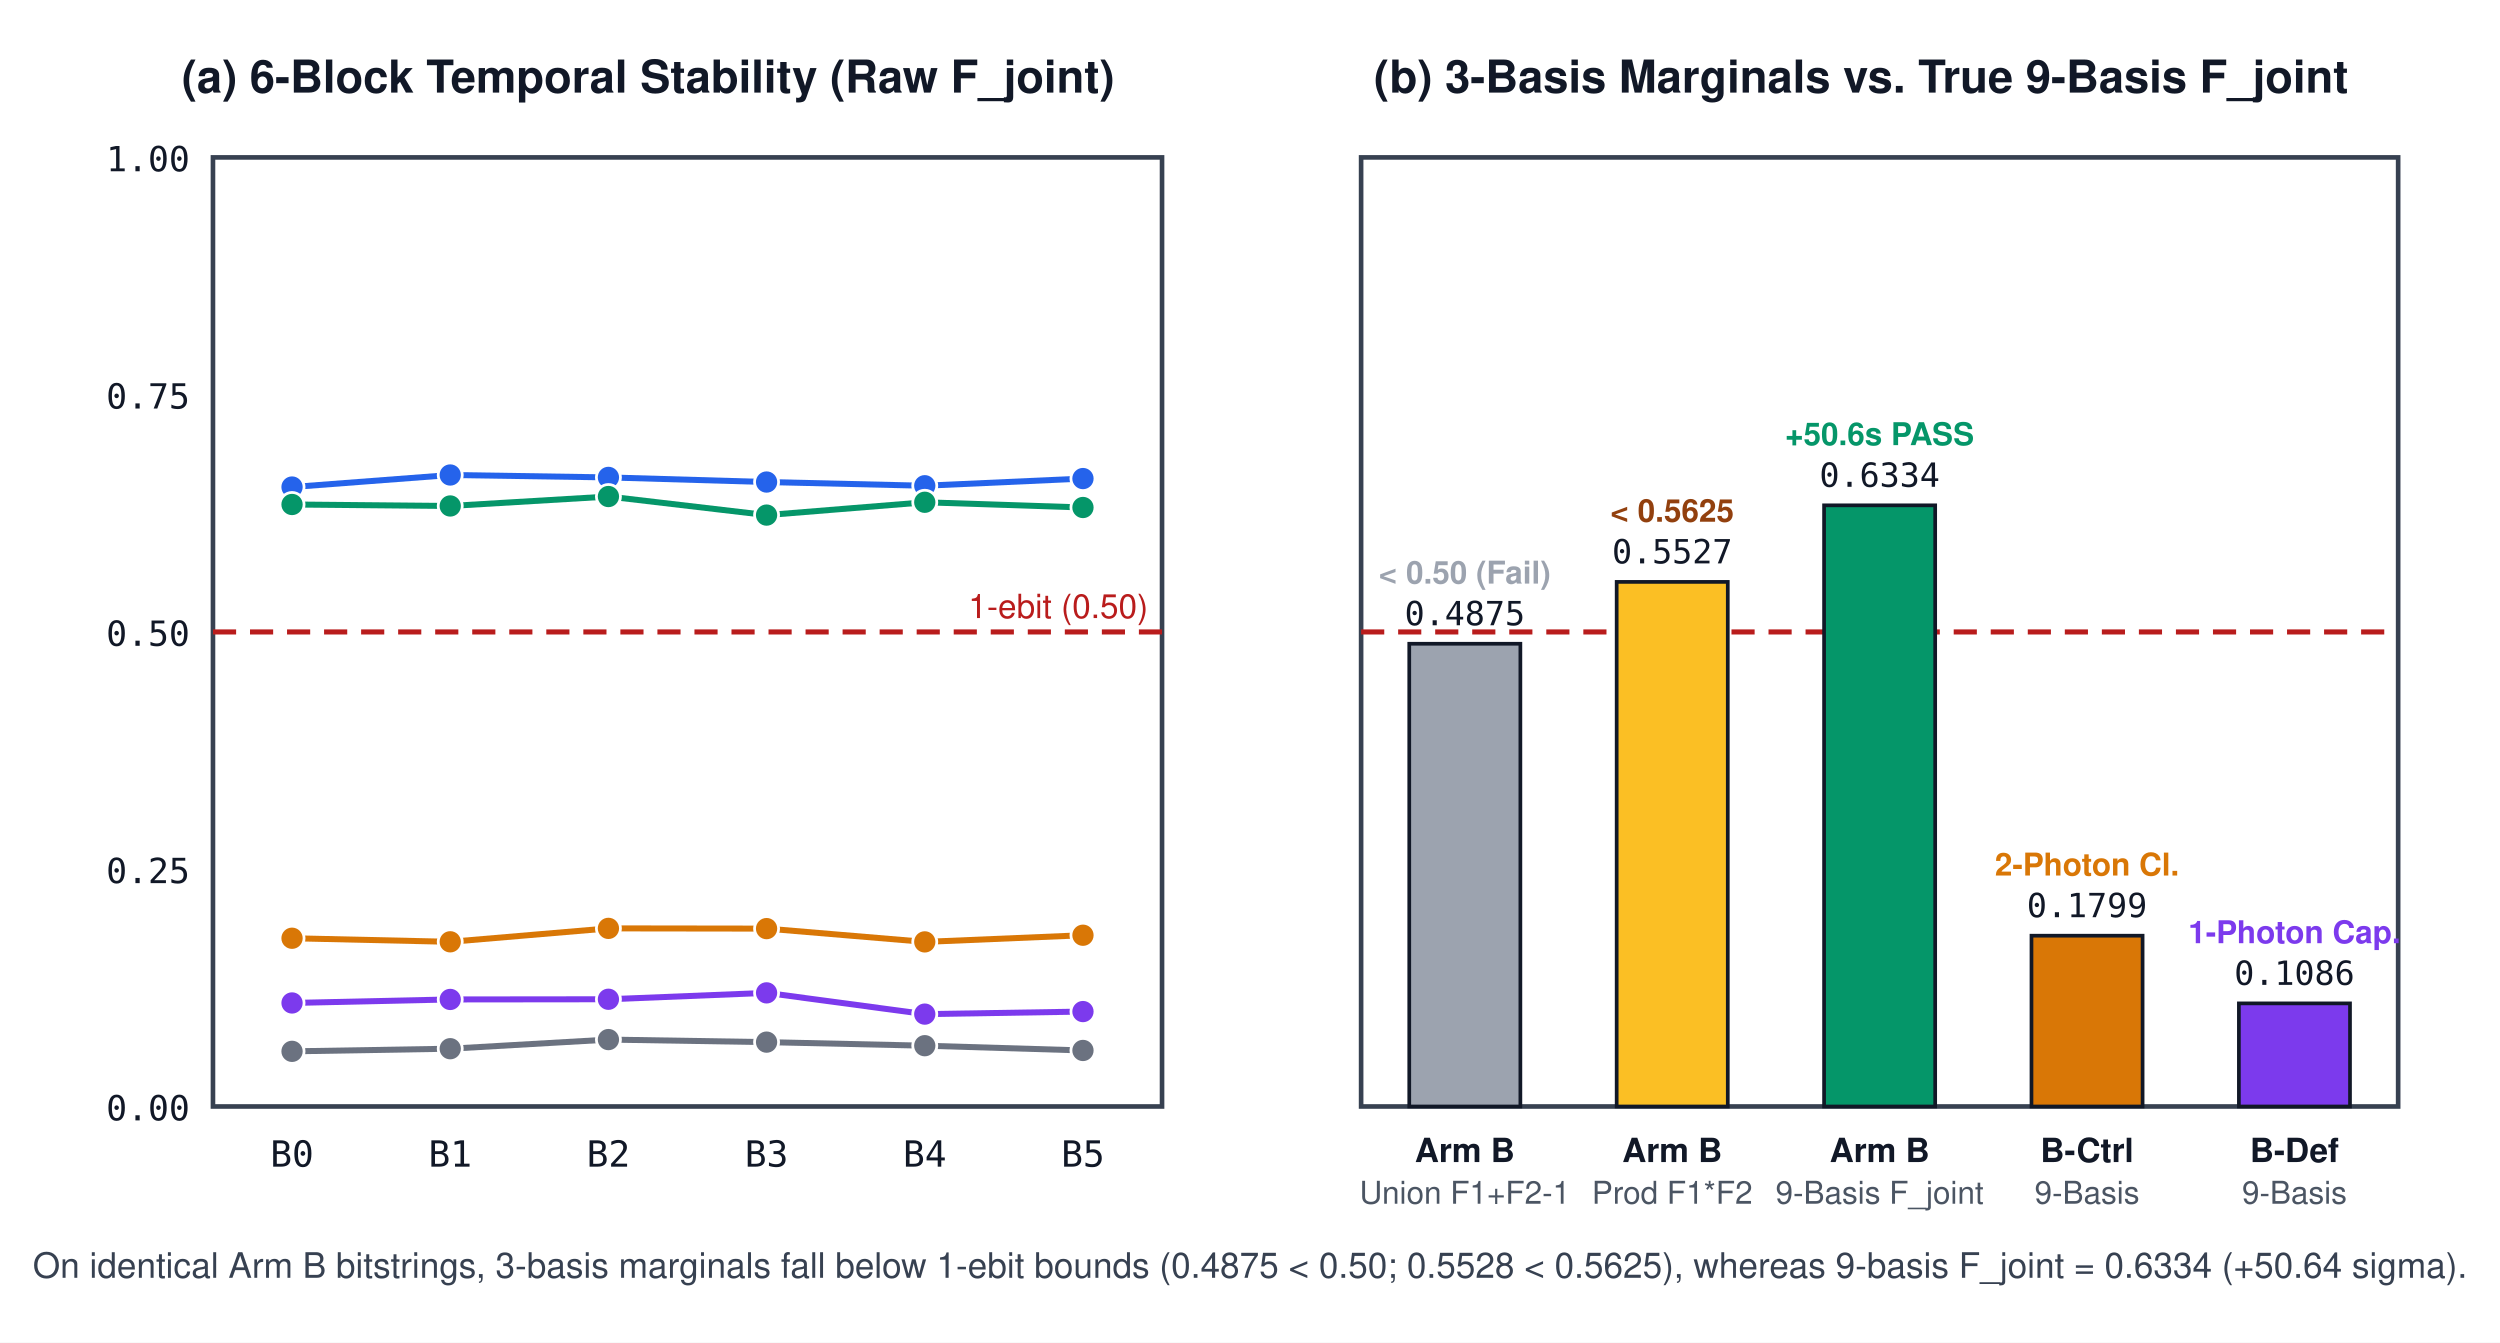
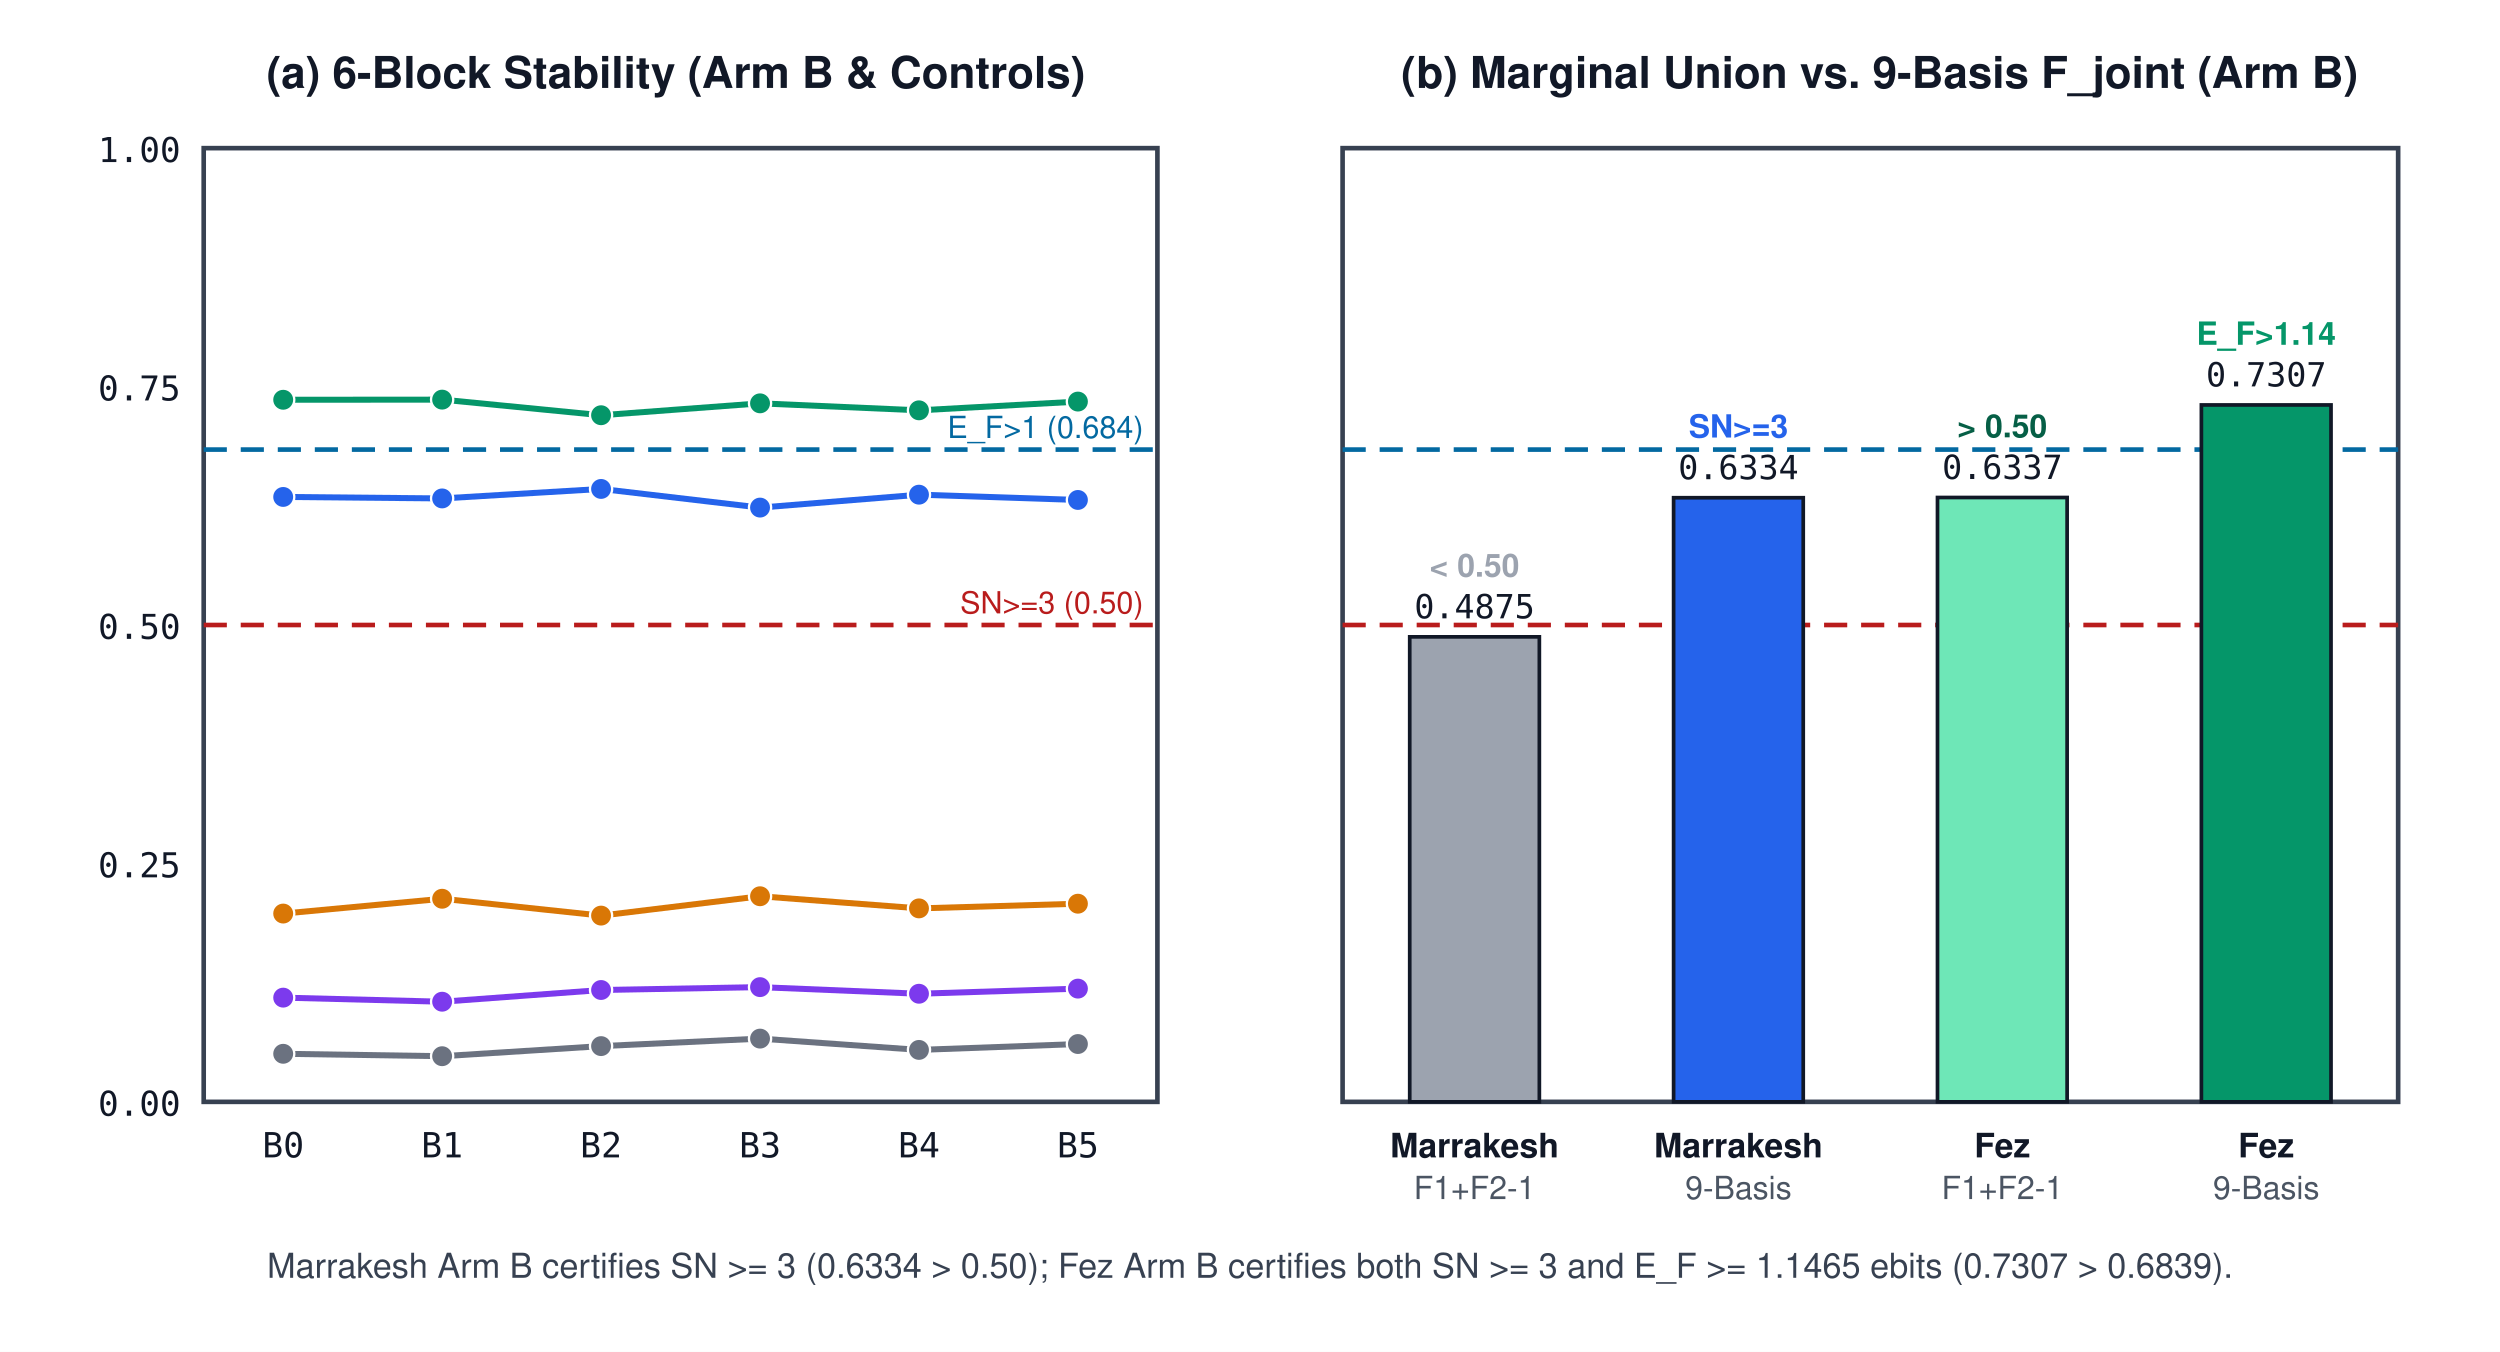
- <svg xmlns="http://www.w3.org/2000/svg" width="540" height="290" viewBox="0 0 540 290">
-   <rect x="0" y="0" width="540" height="290" fill="#ffffff" />
-   <text x="140.00" y="20.00" font-family="Helvetica, Arial, sans-serif" font-size="9.8" font-weight="bold" fill="#111827" text-anchor="middle">(a) 6-Block Temporal Stability (Raw F_joint)</text>
-   <rect x="46.00" y="34.00" width="205.00" height="205.00" fill="#ffffff" stroke="#374151" stroke-width="1.00" />
-   <line x1="46.00" y1="136.50" x2="251.00" y2="136.50" stroke="#b91c1c" stroke-width="1.10" stroke-dasharray="5,3" />
-   <text x="248.00" y="133.50" font-family="Helvetica, Arial, sans-serif" font-size="7.2" font-weight="normal" fill="#b91c1c" text-anchor="end">1-ebit (0.50)</text>
-   <text x="41.00" y="242.00" font-family="monospace" font-size="7.5" font-weight="normal" fill="#111827" text-anchor="end">0.00</text>
-   <text x="41.00" y="190.75" font-family="monospace" font-size="7.5" font-weight="normal" fill="#111827" text-anchor="end">0.25</text>
-   <text x="41.00" y="139.50" font-family="monospace" font-size="7.5" font-weight="normal" fill="#111827" text-anchor="end">0.50</text>
-   <text x="41.00" y="88.25" font-family="monospace" font-size="7.5" font-weight="normal" fill="#111827" text-anchor="end">0.75</text>
-   <text x="41.00" y="37.00" font-family="monospace" font-size="7.5" font-weight="normal" fill="#111827" text-anchor="end">1.00</text>
-   <text x="63.08" y="252.00" font-family="monospace" font-size="7.8" font-weight="normal" fill="#111827" text-anchor="middle">B0</text>
-   <text x="97.25" y="252.00" font-family="monospace" font-size="7.8" font-weight="normal" fill="#111827" text-anchor="middle">B1</text>
-   <text x="131.42" y="252.00" font-family="monospace" font-size="7.8" font-weight="normal" fill="#111827" text-anchor="middle">B2</text>
-   <text x="165.58" y="252.00" font-family="monospace" font-size="7.8" font-weight="normal" fill="#111827" text-anchor="middle">B3</text>
-   <text x="199.75" y="252.00" font-family="monospace" font-size="7.8" font-weight="normal" fill="#111827" text-anchor="middle">B4</text>
-   <text x="233.92" y="252.00" font-family="monospace" font-size="7.8" font-weight="normal" fill="#111827" text-anchor="middle">B5</text>
-   <line x1="63.08" y1="105.20" x2="97.25" y2="102.60" stroke="#2563eb" stroke-width="1.30" />
-   <line x1="97.25" y1="102.60" x2="131.42" y2="103.12" stroke="#2563eb" stroke-width="1.30" />
-   <line x1="131.42" y1="103.12" x2="165.58" y2="104.12" stroke="#2563eb" stroke-width="1.30" />
-   <line x1="165.58" y1="104.12" x2="199.75" y2="104.92" stroke="#2563eb" stroke-width="1.30" />
-   <line x1="199.75" y1="104.92" x2="233.92" y2="103.37" stroke="#2563eb" stroke-width="1.30" />
-   <circle cx="63.08" cy="105.20" r="2.60" fill="#2563eb" stroke="#ffffff" stroke-width="0.60" />
-   <circle cx="97.25" cy="102.60" r="2.60" fill="#2563eb" stroke="#ffffff" stroke-width="0.60" />
-   <circle cx="131.42" cy="103.12" r="2.60" fill="#2563eb" stroke="#ffffff" stroke-width="0.60" />
-   <circle cx="165.58" cy="104.12" r="2.60" fill="#2563eb" stroke="#ffffff" stroke-width="0.60" />
-   <circle cx="199.75" cy="104.92" r="2.60" fill="#2563eb" stroke="#ffffff" stroke-width="0.60" />
-   <circle cx="233.92" cy="103.37" r="2.60" fill="#2563eb" stroke="#ffffff" stroke-width="0.60" />
-   <line x1="63.08" y1="108.97" x2="97.25" y2="109.29" stroke="#059669" stroke-width="1.30" />
-   <line x1="97.25" y1="109.29" x2="131.42" y2="107.25" stroke="#059669" stroke-width="1.30" />
-   <line x1="131.42" y1="107.25" x2="165.58" y2="111.26" stroke="#059669" stroke-width="1.30" />
-   <line x1="165.58" y1="111.26" x2="199.75" y2="108.49" stroke="#059669" stroke-width="1.30" />
-   <line x1="199.75" y1="108.49" x2="233.92" y2="109.62" stroke="#059669" stroke-width="1.30" />
-   <circle cx="63.08" cy="108.97" r="2.60" fill="#059669" stroke="#ffffff" stroke-width="0.60" />
-   <circle cx="97.25" cy="109.29" r="2.60" fill="#059669" stroke="#ffffff" stroke-width="0.60" />
-   <circle cx="131.42" cy="107.25" r="2.60" fill="#059669" stroke="#ffffff" stroke-width="0.60" />
-   <circle cx="165.58" cy="111.26" r="2.60" fill="#059669" stroke="#ffffff" stroke-width="0.60" />
-   <circle cx="199.75" cy="108.49" r="2.60" fill="#059669" stroke="#ffffff" stroke-width="0.60" />
-   <circle cx="233.92" cy="109.62" r="2.60" fill="#059669" stroke="#ffffff" stroke-width="0.60" />
-   <line x1="63.08" y1="202.66" x2="97.25" y2="203.43" stroke="#d97706" stroke-width="1.30" />
-   <line x1="97.25" y1="203.43" x2="131.42" y2="200.53" stroke="#d97706" stroke-width="1.30" />
-   <line x1="131.42" y1="200.53" x2="165.58" y2="200.58" stroke="#d97706" stroke-width="1.30" />
-   <line x1="165.58" y1="200.58" x2="199.75" y2="203.45" stroke="#d97706" stroke-width="1.30" />
-   <line x1="199.75" y1="203.45" x2="233.92" y2="202.01" stroke="#d97706" stroke-width="1.30" />
-   <circle cx="63.08" cy="202.66" r="2.60" fill="#d97706" stroke="#ffffff" stroke-width="0.60" />
-   <circle cx="97.25" cy="203.43" r="2.60" fill="#d97706" stroke="#ffffff" stroke-width="0.60" />
-   <circle cx="131.42" cy="200.53" r="2.60" fill="#d97706" stroke="#ffffff" stroke-width="0.60" />
-   <circle cx="165.58" cy="200.58" r="2.60" fill="#d97706" stroke="#ffffff" stroke-width="0.60" />
-   <circle cx="199.75" cy="203.45" r="2.60" fill="#d97706" stroke="#ffffff" stroke-width="0.60" />
-   <circle cx="233.92" cy="202.01" r="2.60" fill="#d97706" stroke="#ffffff" stroke-width="0.60" />
-   <line x1="63.08" y1="216.64" x2="97.25" y2="215.88" stroke="#7c3aed" stroke-width="1.30" />
-   <line x1="97.25" y1="215.88" x2="131.42" y2="215.84" stroke="#7c3aed" stroke-width="1.30" />
-   <line x1="131.42" y1="215.84" x2="165.58" y2="214.46" stroke="#7c3aed" stroke-width="1.30" />
-   <line x1="165.58" y1="214.46" x2="199.75" y2="219.05" stroke="#7c3aed" stroke-width="1.30" />
-   <line x1="199.75" y1="219.05" x2="233.92" y2="218.50" stroke="#7c3aed" stroke-width="1.30" />
-   <circle cx="63.08" cy="216.64" r="2.60" fill="#7c3aed" stroke="#ffffff" stroke-width="0.60" />
-   <circle cx="97.25" cy="215.88" r="2.60" fill="#7c3aed" stroke="#ffffff" stroke-width="0.60" />
-   <circle cx="131.42" cy="215.84" r="2.60" fill="#7c3aed" stroke="#ffffff" stroke-width="0.60" />
-   <circle cx="165.58" cy="214.46" r="2.60" fill="#7c3aed" stroke="#ffffff" stroke-width="0.60" />
-   <circle cx="199.75" cy="219.05" r="2.60" fill="#7c3aed" stroke="#ffffff" stroke-width="0.60" />
-   <circle cx="233.92" cy="218.50" r="2.60" fill="#7c3aed" stroke="#ffffff" stroke-width="0.60" />
-   <line x1="63.08" y1="227.09" x2="97.25" y2="226.52" stroke="#6b7280" stroke-width="1.30" />
-   <line x1="97.25" y1="226.52" x2="131.42" y2="224.55" stroke="#6b7280" stroke-width="1.30" />
-   <line x1="131.42" y1="224.55" x2="165.58" y2="225.10" stroke="#6b7280" stroke-width="1.30" />
-   <line x1="165.58" y1="225.10" x2="199.75" y2="225.87" stroke="#6b7280" stroke-width="1.30" />
-   <line x1="199.75" y1="225.87" x2="233.92" y2="226.90" stroke="#6b7280" stroke-width="1.30" />
-   <circle cx="63.08" cy="227.09" r="2.60" fill="#6b7280" stroke="#ffffff" stroke-width="0.60" />
-   <circle cx="97.25" cy="226.52" r="2.60" fill="#6b7280" stroke="#ffffff" stroke-width="0.60" />
-   <circle cx="131.42" cy="224.55" r="2.60" fill="#6b7280" stroke="#ffffff" stroke-width="0.60" />
-   <circle cx="165.58" cy="225.10" r="2.60" fill="#6b7280" stroke="#ffffff" stroke-width="0.60" />
-   <circle cx="199.75" cy="225.87" r="2.60" fill="#6b7280" stroke="#ffffff" stroke-width="0.60" />
-   <circle cx="233.92" cy="226.90" r="2.60" fill="#6b7280" stroke="#ffffff" stroke-width="0.60" />
-   <text x="402.00" y="20.00" font-family="Helvetica, Arial, sans-serif" font-size="9.8" font-weight="bold" fill="#111827" text-anchor="middle">(b) 3-Basis Marginals vs. True 9-Basis F_joint</text>
-   <rect x="294.00" y="34.00" width="224.00" height="205.00" fill="#ffffff" stroke="#374151" stroke-width="1.00" />
-   <line x1="294.00" y1="136.50" x2="518.00" y2="136.50" stroke="#b91c1c" stroke-width="1.10" stroke-dasharray="5,3" />
-   <rect x="304.40" y="139.05" width="24.00" height="99.95" fill="#9ca3af" stroke="#111827" stroke-width="0.80" />
-   <text x="316.40" y="126.05" font-family="Helvetica, Arial, sans-serif" font-size="6.8" font-weight="bold" fill="#9ca3af" text-anchor="middle">&lt; 0.50 (Fail)</text>
-   <text x="316.40" y="135.05" font-family="monospace" font-size="7.2" font-weight="normal" fill="#111827" text-anchor="middle">0.4875</text>
-   <text x="316.40" y="251.00" font-family="Helvetica, Arial, sans-serif" font-size="7.2" font-weight="bold" fill="#111827" text-anchor="middle">Arm B</text>
-   <text x="316.40" y="260.00" font-family="Helvetica, Arial, sans-serif" font-size="6.8" font-weight="normal" fill="#4b5563" text-anchor="middle">Union F1+F2-1</text>
-   <rect x="349.20" y="125.69" width="24.00" height="113.31" fill="#fbbf24" stroke="#111827" stroke-width="0.80" />
-   <text x="361.20" y="112.69" font-family="Helvetica, Arial, sans-serif" font-size="6.8" font-weight="bold" fill="#92400e" text-anchor="middle">&lt; 0.5625</text>
-   <text x="361.20" y="121.69" font-family="monospace" font-size="7.2" font-weight="normal" fill="#111827" text-anchor="middle">0.5527</text>
-   <text x="361.20" y="251.00" font-family="Helvetica, Arial, sans-serif" font-size="7.2" font-weight="bold" fill="#111827" text-anchor="middle">Arm B</text>
-   <text x="361.20" y="260.00" font-family="Helvetica, Arial, sans-serif" font-size="6.8" font-weight="normal" fill="#4b5563" text-anchor="middle">Prod F1*F2</text>
-   <rect x="394.00" y="109.15" width="24.00" height="129.85" fill="#059669" stroke="#111827" stroke-width="0.80" />
-   <text x="406.00" y="96.15" font-family="Helvetica, Arial, sans-serif" font-size="6.8" font-weight="bold" fill="#059669" text-anchor="middle">+50.6s PASS</text>
-   <text x="406.00" y="105.15" font-family="monospace" font-size="7.2" font-weight="normal" fill="#111827" text-anchor="middle">0.6334</text>
-   <text x="406.00" y="251.00" font-family="Helvetica, Arial, sans-serif" font-size="7.2" font-weight="bold" fill="#111827" text-anchor="middle">Arm B</text>
-   <text x="406.00" y="260.00" font-family="Helvetica, Arial, sans-serif" font-size="6.8" font-weight="normal" fill="#4b5563" text-anchor="middle">9-Basis F_joint</text>
-   <rect x="438.80" y="202.11" width="24.00" height="36.89" fill="#d97706" stroke="#111827" stroke-width="0.80" />
-   <text x="450.80" y="189.11" font-family="Helvetica, Arial, sans-serif" font-size="6.8" font-weight="bold" fill="#d97706" text-anchor="middle">2-Photon Cl.</text>
-   <text x="450.80" y="198.11" font-family="monospace" font-size="7.2" font-weight="normal" fill="#111827" text-anchor="middle">0.1799</text>
-   <text x="450.80" y="251.00" font-family="Helvetica, Arial, sans-serif" font-size="7.2" font-weight="bold" fill="#111827" text-anchor="middle">B-Ctrl</text>
-   <text x="450.80" y="260.00" font-family="Helvetica, Arial, sans-serif" font-size="6.8" font-weight="normal" fill="#4b5563" text-anchor="middle">9-Basis</text>
-   <rect x="483.60" y="216.73" width="24.00" height="22.27" fill="#7c3aed" stroke="#111827" stroke-width="0.80" />
-   <text x="495.60" y="203.73" font-family="Helvetica, Arial, sans-serif" font-size="6.8" font-weight="bold" fill="#7c3aed" text-anchor="middle">1-Photon Cap.</text>
-   <text x="495.60" y="212.73" font-family="monospace" font-size="7.2" font-weight="normal" fill="#111827" text-anchor="middle">0.1086</text>
-   <text x="495.60" y="251.00" font-family="Helvetica, Arial, sans-serif" font-size="7.2" font-weight="bold" fill="#111827" text-anchor="middle">B-Def</text>
-   <text x="495.60" y="260.00" font-family="Helvetica, Arial, sans-serif" font-size="6.8" font-weight="normal" fill="#4b5563" text-anchor="middle">9-Basis</text>
-   <text x="270.00" y="276.00" font-family="Helvetica, Arial, sans-serif" font-size="7.6" font-weight="normal" fill="#374151" text-anchor="middle">On identical Arm B bitstrings, 3-basis marginals fall below 1-ebit bounds (0.4875 &lt; 0.50; 0.5528 &lt; 0.5625), whereas 9-basis F_joint = 0.6334 (+50.64 sigma).</text>
+ <svg xmlns="http://www.w3.org/2000/svg" width="540" height="292" viewBox="0 0 540 292">
+   <rect x="0" y="0" width="540" height="292" fill="#ffffff" />
+   <text x="146.00" y="19.00" font-family="Helvetica, Arial, sans-serif" font-size="9.5" font-weight="bold" fill="#111827" text-anchor="middle">(a) 6-Block Stability (Arm B &amp; Controls)</text>
+   <rect x="44.00" y="32.00" width="206.00" height="206.00" fill="#ffffff" stroke="#374151" stroke-width="1.00" />
+   <line x1="44.00" y1="97.11" x2="250.00" y2="97.11" stroke="#0369a1" stroke-width="1.00" stroke-dasharray="5,3" />
+   <text x="247.00" y="94.61" font-family="Helvetica, Arial, sans-serif" font-size="6.6" font-weight="normal" fill="#0369a1" text-anchor="end">E_F&gt;1 (0.684)</text>
+   <line x1="44.00" y1="135.00" x2="250.00" y2="135.00" stroke="#b91c1c" stroke-width="1.00" stroke-dasharray="5,3" />
+   <text x="247.00" y="132.50" font-family="Helvetica, Arial, sans-serif" font-size="6.6" font-weight="normal" fill="#b91c1c" text-anchor="end">SN&gt;=3 (0.50)</text>
+   <text x="39.00" y="241.00" font-family="monospace" font-size="7.4" font-weight="normal" fill="#111827" text-anchor="end">0.00</text>
+   <text x="39.00" y="189.50" font-family="monospace" font-size="7.4" font-weight="normal" fill="#111827" text-anchor="end">0.25</text>
+   <text x="39.00" y="138.00" font-family="monospace" font-size="7.4" font-weight="normal" fill="#111827" text-anchor="end">0.50</text>
+   <text x="39.00" y="86.50" font-family="monospace" font-size="7.4" font-weight="normal" fill="#111827" text-anchor="end">0.75</text>
+   <text x="39.00" y="35.00" font-family="monospace" font-size="7.4" font-weight="normal" fill="#111827" text-anchor="end">1.00</text>
+   <text x="61.17" y="250.00" font-family="monospace" font-size="7.5" font-weight="normal" fill="#111827" text-anchor="middle">B0</text>
+   <text x="95.50" y="250.00" font-family="monospace" font-size="7.5" font-weight="normal" fill="#111827" text-anchor="middle">B1</text>
+   <text x="129.83" y="250.00" font-family="monospace" font-size="7.5" font-weight="normal" fill="#111827" text-anchor="middle">B2</text>
+   <text x="164.17" y="250.00" font-family="monospace" font-size="7.5" font-weight="normal" fill="#111827" text-anchor="middle">B3</text>
+   <text x="198.50" y="250.00" font-family="monospace" font-size="7.5" font-weight="normal" fill="#111827" text-anchor="middle">B4</text>
+   <text x="232.83" y="250.00" font-family="monospace" font-size="7.5" font-weight="normal" fill="#111827" text-anchor="middle">B5</text>
+   <line x1="61.17" y1="86.35" x2="95.50" y2="86.32" stroke="#059669" stroke-width="1.30" />
+   <line x1="95.50" y1="86.32" x2="129.83" y2="89.69" stroke="#059669" stroke-width="1.30" />
+   <line x1="129.83" y1="89.69" x2="164.17" y2="87.12" stroke="#059669" stroke-width="1.30" />
+   <line x1="164.17" y1="87.12" x2="198.50" y2="88.63" stroke="#059669" stroke-width="1.30" />
+   <line x1="198.50" y1="88.63" x2="232.83" y2="86.74" stroke="#059669" stroke-width="1.30" />
+   <circle cx="61.17" cy="86.35" r="2.40" fill="#059669" stroke="#ffffff" stroke-width="0.50" />
+   <circle cx="95.50" cy="86.32" r="2.40" fill="#059669" stroke="#ffffff" stroke-width="0.50" />
+   <circle cx="129.83" cy="89.69" r="2.40" fill="#059669" stroke="#ffffff" stroke-width="0.50" />
+   <circle cx="164.17" cy="87.12" r="2.40" fill="#059669" stroke="#ffffff" stroke-width="0.50" />
+   <circle cx="198.50" cy="88.63" r="2.40" fill="#059669" stroke="#ffffff" stroke-width="0.50" />
+   <circle cx="232.83" cy="86.74" r="2.40" fill="#059669" stroke="#ffffff" stroke-width="0.50" />
+   <line x1="61.17" y1="107.34" x2="95.50" y2="107.66" stroke="#2563eb" stroke-width="1.30" />
+   <line x1="95.50" y1="107.66" x2="129.83" y2="105.61" stroke="#2563eb" stroke-width="1.30" />
+   <line x1="129.83" y1="105.61" x2="164.17" y2="109.64" stroke="#2563eb" stroke-width="1.30" />
+   <line x1="164.17" y1="109.64" x2="198.50" y2="106.85" stroke="#2563eb" stroke-width="1.30" />
+   <line x1="198.50" y1="106.85" x2="232.83" y2="107.99" stroke="#2563eb" stroke-width="1.30" />
+   <circle cx="61.17" cy="107.34" r="2.40" fill="#2563eb" stroke="#ffffff" stroke-width="0.50" />
+   <circle cx="95.50" cy="107.66" r="2.40" fill="#2563eb" stroke="#ffffff" stroke-width="0.50" />
+   <circle cx="129.83" cy="105.61" r="2.40" fill="#2563eb" stroke="#ffffff" stroke-width="0.50" />
+   <circle cx="164.17" cy="109.64" r="2.40" fill="#2563eb" stroke="#ffffff" stroke-width="0.50" />
+   <circle cx="198.50" cy="106.85" r="2.40" fill="#2563eb" stroke="#ffffff" stroke-width="0.50" />
+   <circle cx="232.83" cy="107.99" r="2.40" fill="#2563eb" stroke="#ffffff" stroke-width="0.50" />
+   <line x1="61.17" y1="197.33" x2="95.50" y2="194.13" stroke="#d97706" stroke-width="1.30" />
+   <line x1="95.50" y1="194.13" x2="129.83" y2="197.77" stroke="#d97706" stroke-width="1.30" />
+   <line x1="129.83" y1="197.77" x2="164.17" y2="193.59" stroke="#d97706" stroke-width="1.30" />
+   <line x1="164.17" y1="193.59" x2="198.50" y2="196.21" stroke="#d97706" stroke-width="1.30" />
+   <line x1="198.50" y1="196.21" x2="232.83" y2="195.20" stroke="#d97706" stroke-width="1.30" />
+   <circle cx="61.17" cy="197.33" r="2.40" fill="#d97706" stroke="#ffffff" stroke-width="0.50" />
+   <circle cx="95.50" cy="194.13" r="2.40" fill="#d97706" stroke="#ffffff" stroke-width="0.50" />
+   <circle cx="129.83" cy="197.77" r="2.40" fill="#d97706" stroke="#ffffff" stroke-width="0.50" />
+   <circle cx="164.17" cy="193.59" r="2.40" fill="#d97706" stroke="#ffffff" stroke-width="0.50" />
+   <circle cx="198.50" cy="196.21" r="2.40" fill="#d97706" stroke="#ffffff" stroke-width="0.50" />
+   <circle cx="232.83" cy="195.20" r="2.40" fill="#d97706" stroke="#ffffff" stroke-width="0.50" />
+   <line x1="61.17" y1="215.49" x2="95.50" y2="216.37" stroke="#7c3aed" stroke-width="1.30" />
+   <line x1="95.50" y1="216.37" x2="129.83" y2="213.84" stroke="#7c3aed" stroke-width="1.30" />
+   <line x1="129.83" y1="213.84" x2="164.17" y2="213.22" stroke="#7c3aed" stroke-width="1.30" />
+   <line x1="164.17" y1="213.22" x2="198.50" y2="214.65" stroke="#7c3aed" stroke-width="1.30" />
+   <line x1="198.50" y1="214.65" x2="232.83" y2="213.54" stroke="#7c3aed" stroke-width="1.30" />
+   <circle cx="61.17" cy="215.49" r="2.40" fill="#7c3aed" stroke="#ffffff" stroke-width="0.50" />
+   <circle cx="95.50" cy="216.37" r="2.40" fill="#7c3aed" stroke="#ffffff" stroke-width="0.50" />
+   <circle cx="129.83" cy="213.84" r="2.40" fill="#7c3aed" stroke="#ffffff" stroke-width="0.50" />
+   <circle cx="164.17" cy="213.22" r="2.40" fill="#7c3aed" stroke="#ffffff" stroke-width="0.50" />
+   <circle cx="198.50" cy="214.65" r="2.40" fill="#7c3aed" stroke="#ffffff" stroke-width="0.50" />
+   <circle cx="232.83" cy="213.54" r="2.40" fill="#7c3aed" stroke="#ffffff" stroke-width="0.50" />
+   <line x1="61.17" y1="227.62" x2="95.50" y2="228.14" stroke="#6b7280" stroke-width="1.30" />
+   <line x1="95.50" y1="228.14" x2="129.83" y2="225.96" stroke="#6b7280" stroke-width="1.30" />
+   <line x1="129.83" y1="225.96" x2="164.17" y2="224.34" stroke="#6b7280" stroke-width="1.30" />
+   <line x1="164.17" y1="224.34" x2="198.50" y2="226.78" stroke="#6b7280" stroke-width="1.30" />
+   <line x1="198.50" y1="226.78" x2="232.83" y2="225.51" stroke="#6b7280" stroke-width="1.30" />
+   <circle cx="61.17" cy="227.62" r="2.40" fill="#6b7280" stroke="#ffffff" stroke-width="0.50" />
+   <circle cx="95.50" cy="228.14" r="2.40" fill="#6b7280" stroke="#ffffff" stroke-width="0.50" />
+   <circle cx="129.83" cy="225.96" r="2.40" fill="#6b7280" stroke="#ffffff" stroke-width="0.50" />
+   <circle cx="164.17" cy="224.34" r="2.40" fill="#6b7280" stroke="#ffffff" stroke-width="0.50" />
+   <circle cx="198.50" cy="226.78" r="2.40" fill="#6b7280" stroke="#ffffff" stroke-width="0.50" />
+   <circle cx="232.83" cy="225.51" r="2.40" fill="#6b7280" stroke="#ffffff" stroke-width="0.50" />
+   <text x="406.00" y="19.00" font-family="Helvetica, Arial, sans-serif" font-size="9.5" font-weight="bold" fill="#111827" text-anchor="middle">(b) Marginal Union vs. 9-Basis F_joint (Arm B)</text>
+   <rect x="290.00" y="32.00" width="228.00" height="206.00" fill="#ffffff" stroke="#374151" stroke-width="1.00" />
+   <line x1="290.00" y1="135.00" x2="518.00" y2="135.00" stroke="#b91c1c" stroke-width="1.00" stroke-dasharray="5,3" />
+   <line x1="290.00" y1="97.11" x2="518.00" y2="97.11" stroke="#0369a1" stroke-width="1.00" stroke-dasharray="5,3" />
+   <rect x="304.50" y="137.56" width="28.00" height="100.44" fill="#9ca3af" stroke="#111827" stroke-width="0.80" />
+   <text x="318.50" y="124.56" font-family="Helvetica, Arial, sans-serif" font-size="6.9" font-weight="bold" fill="#9ca3af" text-anchor="middle">&lt; 0.50</text>
+   <text x="318.50" y="133.56" font-family="monospace" font-size="7.2" font-weight="normal" fill="#111827" text-anchor="middle">0.4875</text>
+   <text x="318.50" y="250.00" font-family="Helvetica, Arial, sans-serif" font-size="7.3" font-weight="bold" fill="#111827" text-anchor="middle">Marrakesh</text>
+   <text x="318.50" y="259.00" font-family="Helvetica, Arial, sans-serif" font-size="6.9" font-weight="normal" fill="#4b5563" text-anchor="middle">F1+F2-1</text>
+   <rect x="361.50" y="107.51" width="28.00" height="130.49" fill="#2563eb" stroke="#111827" stroke-width="0.80" />
+   <text x="375.50" y="94.51" font-family="Helvetica, Arial, sans-serif" font-size="6.9" font-weight="bold" fill="#2563eb" text-anchor="middle">SN&gt;=3</text>
+   <text x="375.50" y="103.51" font-family="monospace" font-size="7.2" font-weight="normal" fill="#111827" text-anchor="middle">0.6334</text>
+   <text x="375.50" y="250.00" font-family="Helvetica, Arial, sans-serif" font-size="7.3" font-weight="bold" fill="#111827" text-anchor="middle">Marrakesh</text>
+   <text x="375.50" y="259.00" font-family="Helvetica, Arial, sans-serif" font-size="6.9" font-weight="normal" fill="#4b5563" text-anchor="middle">9-Basis</text>
+   <rect x="418.50" y="107.46" width="28.00" height="130.54" fill="#6ee7b7" stroke="#111827" stroke-width="0.80" />
+   <text x="432.50" y="94.46" font-family="Helvetica, Arial, sans-serif" font-size="6.9" font-weight="bold" fill="#065f46" text-anchor="middle">&gt; 0.50</text>
+   <text x="432.50" y="103.46" font-family="monospace" font-size="7.2" font-weight="normal" fill="#111827" text-anchor="middle">0.6337</text>
+   <text x="432.50" y="250.00" font-family="Helvetica, Arial, sans-serif" font-size="7.3" font-weight="bold" fill="#111827" text-anchor="middle">Fez</text>
+   <text x="432.50" y="259.00" font-family="Helvetica, Arial, sans-serif" font-size="6.9" font-weight="normal" fill="#4b5563" text-anchor="middle">F1+F2-1</text>
+   <rect x="475.50" y="87.47" width="28.00" height="150.53" fill="#059669" stroke="#111827" stroke-width="0.80" />
+   <text x="489.50" y="74.47" font-family="Helvetica, Arial, sans-serif" font-size="6.9" font-weight="bold" fill="#059669" text-anchor="middle">E_F&gt;1.14</text>
+   <text x="489.50" y="83.47" font-family="monospace" font-size="7.2" font-weight="normal" fill="#111827" text-anchor="middle">0.7307</text>
+   <text x="489.50" y="250.00" font-family="Helvetica, Arial, sans-serif" font-size="7.3" font-weight="bold" fill="#111827" text-anchor="middle">Fez</text>
+   <text x="489.50" y="259.00" font-family="Helvetica, Arial, sans-serif" font-size="6.9" font-weight="normal" fill="#4b5563" text-anchor="middle">9-Basis</text>
+   <text x="270.00" y="276.00" font-family="Helvetica, Arial, sans-serif" font-size="7.4" font-weight="normal" fill="#374151" text-anchor="middle">Marrakesh Arm B certifies SN &gt;= 3 (0.6334 &gt; 0.50); Fez Arm B certifies both SN &gt;= 3 and E_F &gt;= 1.1465 ebits (0.7307 &gt; 0.6839).</text>
</svg>
